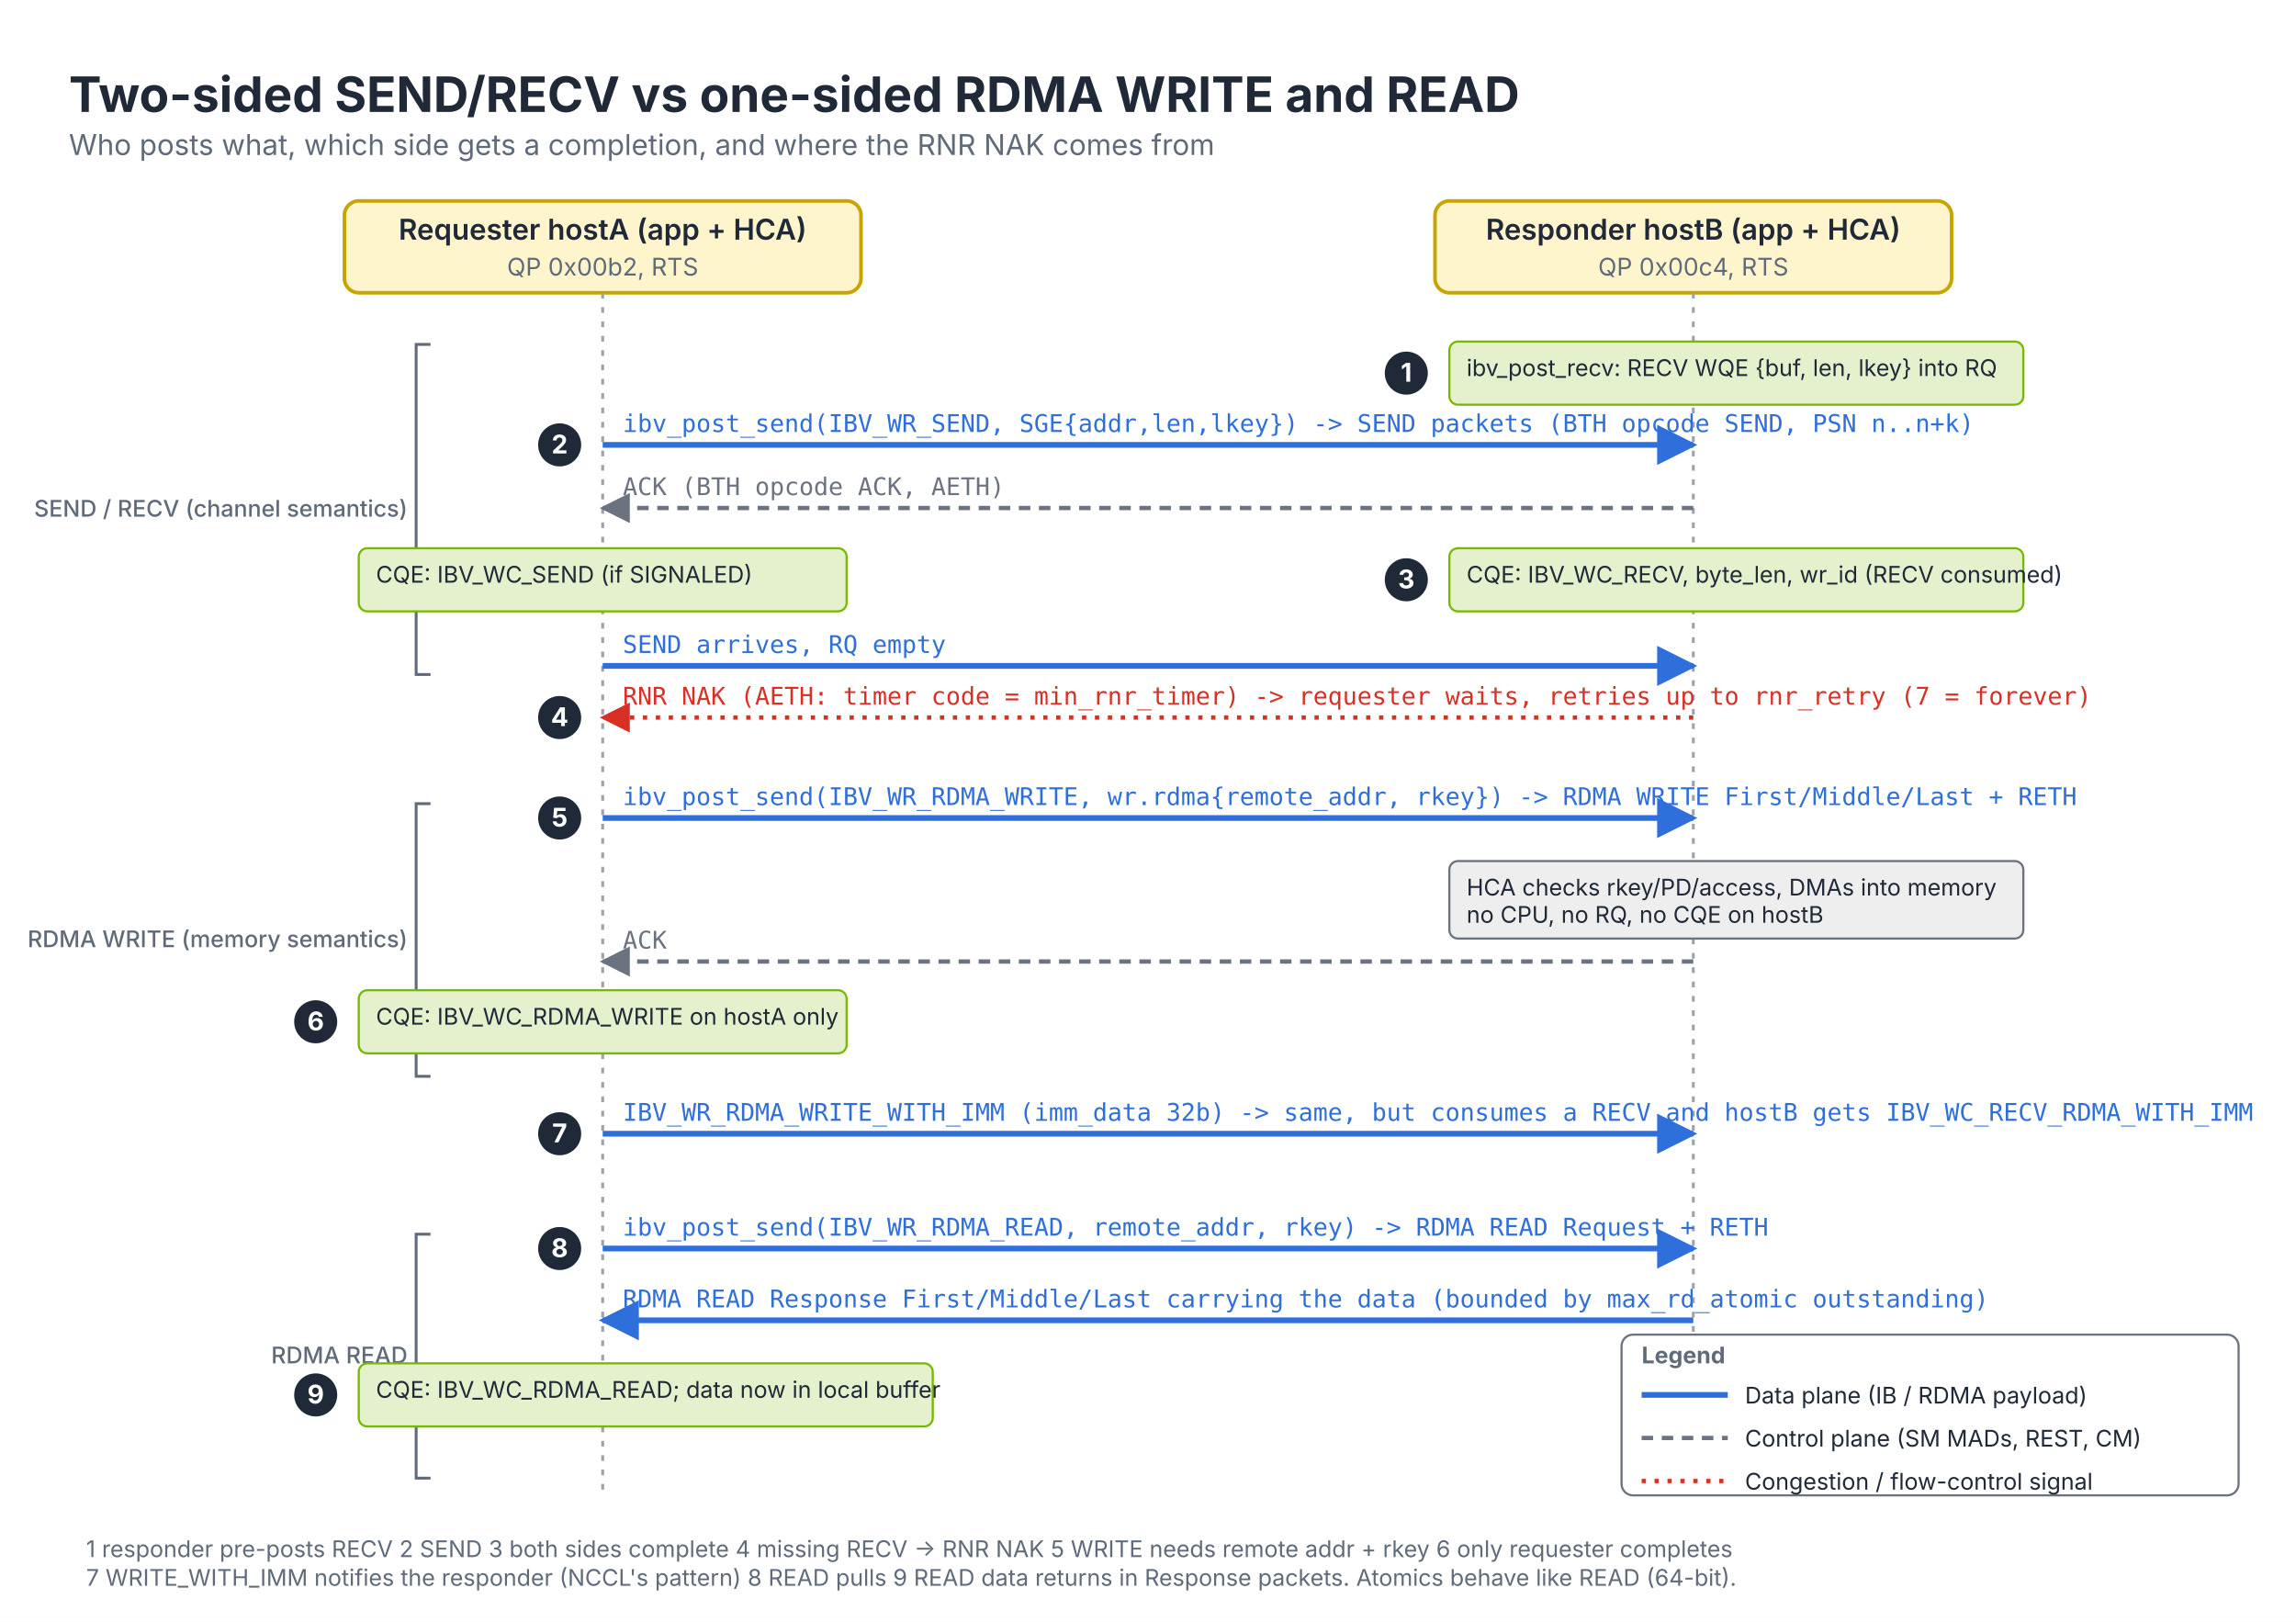
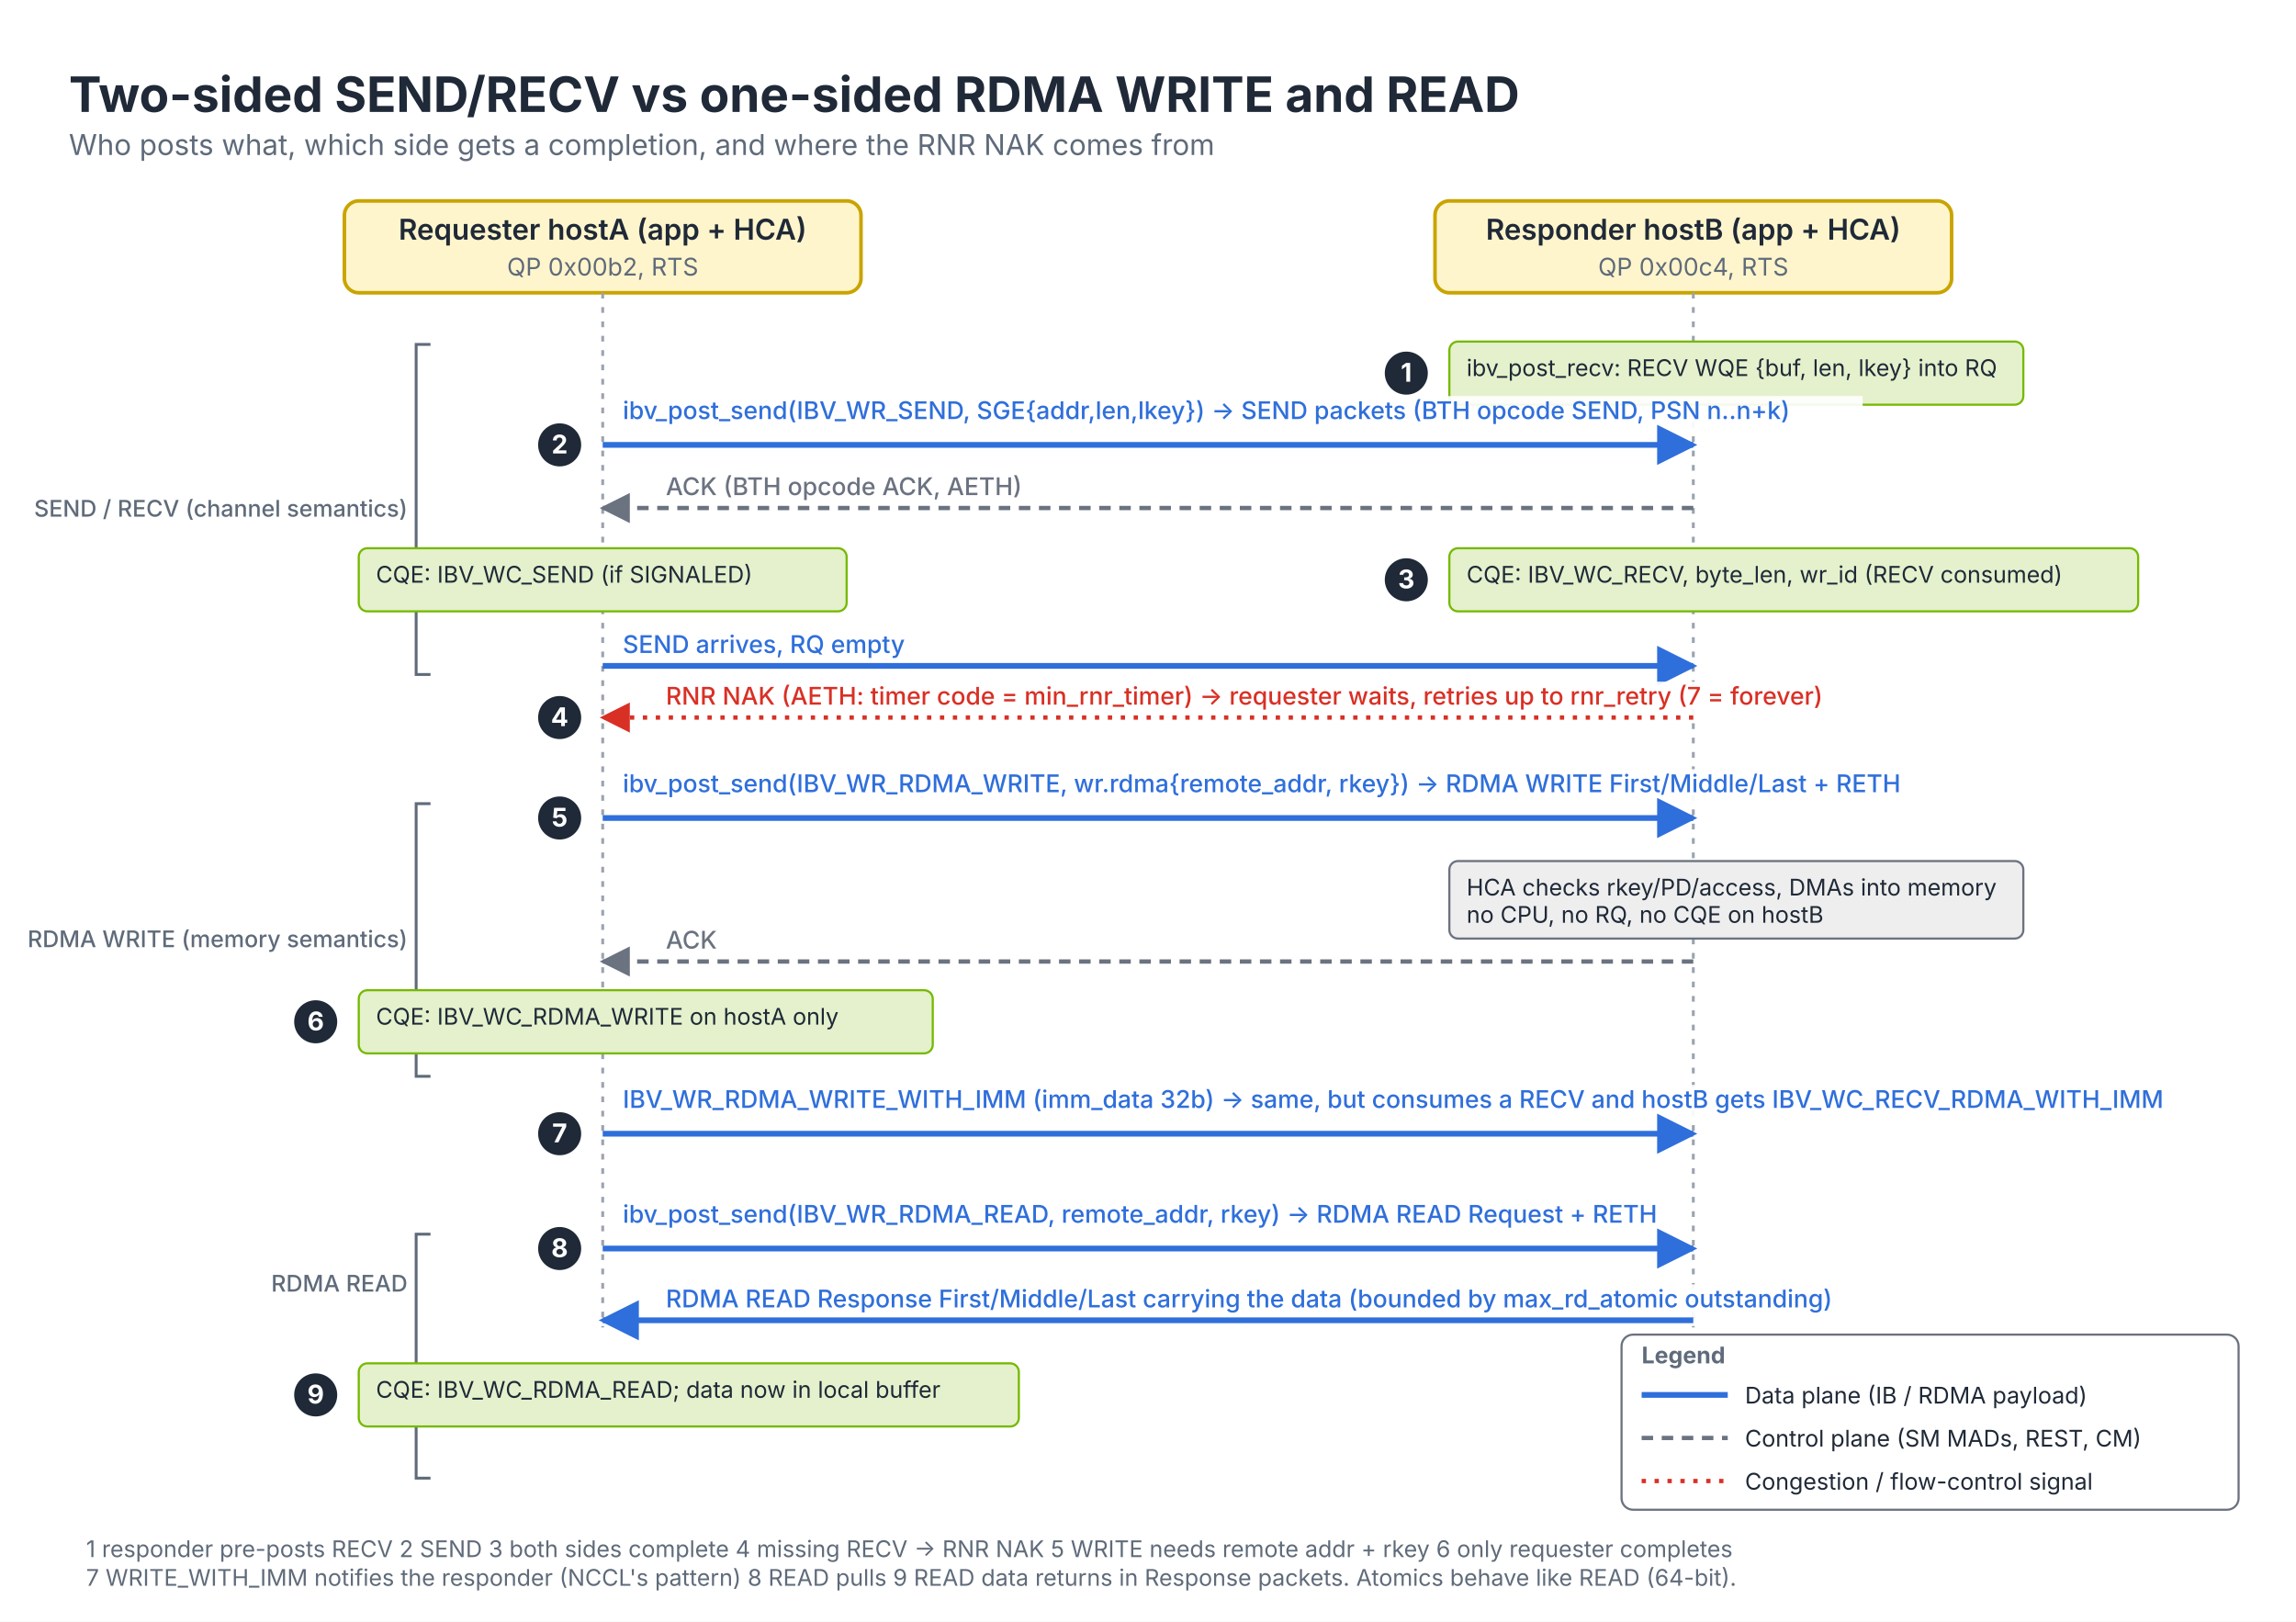
<svg xmlns="http://www.w3.org/2000/svg" viewBox="0 0 1600 1130" width="100%" role="img" aria-label="Sequence diagram comparing SEND/RECV where the responder must pre-post a receive and gets a CQE, with RDMA WRITE and READ where only the requester gets a completion and the responder CPU is idle">
  <defs>
    <marker id="arrow-blue" viewBox="0 0 10 10" refX="9" refY="5" markerWidth="7" markerHeight="7" orient="auto-start-reverse">
      <path d="M0,0 L10,5 L0,10 z" fill="#2f6fdb" />
    </marker>
    <marker id="arrow-orange" viewBox="0 0 10 10" refX="9" refY="5" markerWidth="7" markerHeight="7" orient="auto-start-reverse">
      <path d="M0,0 L10,5 L0,10 z" fill="#e07b00" />
    </marker>
    <marker id="arrow-gray" viewBox="0 0 10 10" refX="9" refY="5" markerWidth="7" markerHeight="7" orient="auto-start-reverse">
      <path d="M0,0 L10,5 L0,10 z" fill="#6b7280" />
    </marker>
    <marker id="arrow-red" viewBox="0 0 10 10" refX="9" refY="5" markerWidth="7" markerHeight="7" orient="auto-start-reverse">
      <path d="M0,0 L10,5 L0,10 z" fill="#d93025" />
    </marker>
    <marker id="arrow-purple" viewBox="0 0 10 10" refX="9" refY="5" markerWidth="7" markerHeight="7" orient="auto-start-reverse">
      <path d="M0,0 L10,5 L0,10 z" fill="#7a3fd1" />
    </marker>
    <marker id="arrow-dark" viewBox="0 0 10 10" refX="9" refY="5" markerWidth="7" markerHeight="7" orient="auto-start-reverse">
      <path d="M0,0 L10,5 L0,10 z" fill="#1f2937" />
    </marker>
    <marker id="arrow-green" viewBox="0 0 10 10" refX="9" refY="5" markerWidth="7" markerHeight="7" orient="auto-start-reverse">
      <path d="M0,0 L10,5 L0,10 z" fill="#76b900" />
    </marker>
    <marker id="arrow-yellow" viewBox="0 0 10 10" refX="9" refY="5" markerWidth="7" markerHeight="7" orient="auto-start-reverse">
      <path d="M0,0 L10,5 L0,10 z" fill="#c9a400" />
    </marker>
  </defs>
  <rect x="0" y="0" width="1600" height="1130" fill="#ffffff" />
  <text x="48" y="78" font-family="Inter, 'Segoe UI', Helvetica, Arial, sans-serif" font-size="34" font-weight="700" fill="#1f2937">Two-sided SEND/RECV vs one-sided RDMA WRITE and READ</text>
  <text x="48" y="108" font-family="Inter, 'Segoe UI', Helvetica, Arial, sans-serif" font-size="20" fill="#5f6b7a">Who posts what, which side gets a completion, and where the RNR NAK comes from</text>
  <g>
    <rect x="240.0" y="140" width="360" height="64" rx="10" fill="#fff5cc" stroke="#c9a400" stroke-width="2.5" fill-opacity="1.0" />
  </g>
  <text x="420.0" y="167.0" font-family="Inter, 'Segoe UI', Helvetica, Arial, sans-serif" font-size="20" font-weight="600" fill="#1f2937" text-anchor="middle">Requester hostA (app + HCA)</text>
  <text x="420.0" y="192.0" font-family="Inter, 'Segoe UI', Helvetica, Arial, sans-serif" font-size="17" font-weight="400" fill="#5f6b7a" text-anchor="middle">QP 0x00b2, RTS</text>
  <g>
    <rect x="1000.0" y="140" width="360" height="64" rx="10" fill="#fff5cc" stroke="#c9a400" stroke-width="2.5" fill-opacity="1.0" />
  </g>
  <text x="1180.0" y="167.0" font-family="Inter, 'Segoe UI', Helvetica, Arial, sans-serif" font-size="20" font-weight="600" fill="#1f2937" text-anchor="middle">Responder hostB (app + HCA)</text>
  <text x="1180.0" y="192.0" font-family="Inter, 'Segoe UI', Helvetica, Arial, sans-serif" font-size="17" font-weight="400" fill="#5f6b7a" text-anchor="middle">QP 0x00c4, RTS</text>
-   <line x1="420" y1="204" x2="420" y2="1040" stroke="#9ca3af" stroke-width="2" stroke-dasharray="4 6" />
-   <line x1="1180" y1="204" x2="1180" y2="1040" stroke="#9ca3af" stroke-width="2" stroke-dasharray="4 6" />
+   <line x1="420" y1="204" x2="420" y2="925" stroke="#9ca3af" stroke-width="2" stroke-dasharray="4 6" />
+   <line x1="1180" y1="204" x2="1180" y2="925" stroke="#9ca3af" stroke-width="2" stroke-dasharray="4 6" />
  <path d="M300,240 h-10 v230 h10" fill="none" stroke="#5f6b7a" stroke-width="2" />
  <text x="284" y="360.0" font-family="Inter, 'Segoe UI', Helvetica, Arial, sans-serif" font-size="16" font-weight="500" fill="#5f6b7a" text-anchor="end">SEND / RECV (channel semantics)</text>
  <g>
    <rect x="1010" y="238" width="400" height="44" rx="6" fill="#e4f1cc" stroke="#76b900" stroke-width="1.5" fill-opacity="1.0" />
  </g>
  <text x="1022" y="262" font-family="Inter, 'Segoe UI', Helvetica, Arial, sans-serif" font-size="16" font-weight="400" fill="#1f2937" text-anchor="start">ibv_post_recv: RECV WQE {buf, len, lkey} into RQ</text>
  <circle cx="980" cy="260" r="16" fill="#1f2937" stroke="#ffffff" stroke-width="2" />
  <text x="980" y="266" font-family="Inter, 'Segoe UI', Helvetica, Arial, sans-serif" font-size="18" font-weight="700" fill="#ffffff" text-anchor="middle">1</text>
+   <rect x="430" y="276" width="868" height="23" fill="#ffffff" fill-opacity="0.92" />
  <line x1="420" y1="310" x2="1180" y2="310" stroke="#2f6fdb" stroke-width="4" marker-end="url(#arrow-blue)" />
-   <text x="434" y="301" font-family="'JetBrains Mono', Consolas, monospace" font-size="17" font-weight="500" fill="#2f6fdb" text-anchor="start">ibv_post_send(IBV_WR_SEND, SGE{addr,len,lkey}) -&gt; SEND packets (BTH opcode SEND, PSN n..n+k)</text>
+   <text x="434" y="292" font-family="Inter, 'Segoe UI', Helvetica, Arial, sans-serif" font-size="17" font-weight="500" fill="#2f6fdb" text-anchor="start">ibv_post_send(IBV_WR_SEND, SGE{addr,len,lkey}) -&gt; SEND packets (BTH opcode SEND, PSN n..n+k)</text>
  <circle cx="390" cy="310" r="16" fill="#1f2937" stroke="#ffffff" stroke-width="2" />
  <text x="390" y="316" font-family="Inter, 'Segoe UI', Helvetica, Arial, sans-serif" font-size="18" font-weight="700" fill="#ffffff" text-anchor="middle">2</text>
+   <rect x="460" y="329" width="251" height="23" fill="#ffffff" fill-opacity="0.92" />
  <line x1="1180" y1="354" x2="420" y2="354" stroke="#6b7280" stroke-width="3" stroke-dasharray="8 6" marker-end="url(#arrow-gray)" />
-   <text x="434" y="345" font-family="'JetBrains Mono', Consolas, monospace" font-size="17" font-weight="500" fill="#6b7280" text-anchor="start">ACK (BTH opcode ACK, AETH)</text>
+   <text x="464" y="345" font-family="Inter, 'Segoe UI', Helvetica, Arial, sans-serif" font-size="17" font-weight="500" fill="#6b7280" text-anchor="start">ACK (BTH opcode ACK, AETH)</text>
  <g>
-     <rect x="1010" y="382" width="400" height="44" rx="6" fill="#e4f1cc" stroke="#76b900" stroke-width="1.5" fill-opacity="1.0" />
+     <rect x="1010" y="382" width="480" height="44" rx="6" fill="#e4f1cc" stroke="#76b900" stroke-width="1.5" fill-opacity="1.0" />
  </g>
  <text x="1022" y="406" font-family="Inter, 'Segoe UI', Helvetica, Arial, sans-serif" font-size="16" font-weight="400" fill="#1f2937" text-anchor="start">CQE: IBV_WC_RECV, byte_len, wr_id (RECV consumed)</text>
  <circle cx="980" cy="404" r="16" fill="#1f2937" stroke="#ffffff" stroke-width="2" />
  <text x="980" y="410" font-family="Inter, 'Segoe UI', Helvetica, Arial, sans-serif" font-size="18" font-weight="700" fill="#ffffff" text-anchor="middle">3</text>
  <g>
    <rect x="250" y="382" width="340" height="44" rx="6" fill="#e4f1cc" stroke="#76b900" stroke-width="1.5" fill-opacity="1.0" />
  </g>
  <text x="262" y="406" font-family="Inter, 'Segoe UI', Helvetica, Arial, sans-serif" font-size="16" font-weight="400" fill="#1f2937" text-anchor="start">CQE: IBV_WC_SEND (if SIGNALED)</text>
+   <rect x="430" y="439" width="214" height="23" fill="#ffffff" fill-opacity="0.92" />
  <line x1="420" y1="464" x2="1180" y2="464" stroke="#2f6fdb" stroke-width="4" marker-end="url(#arrow-blue)" />
-   <text x="434" y="455" font-family="'JetBrains Mono', Consolas, monospace" font-size="17" font-weight="500" fill="#2f6fdb" text-anchor="start">SEND arrives, RQ empty</text>
+   <text x="434" y="455" font-family="Inter, 'Segoe UI', Helvetica, Arial, sans-serif" font-size="17" font-weight="500" fill="#2f6fdb" text-anchor="start">SEND arrives, RQ empty</text>
+   <rect x="460" y="475" width="943" height="23" fill="#ffffff" fill-opacity="0.92" />
  <line x1="1180" y1="500" x2="420" y2="500" stroke="#d93025" stroke-width="3" stroke-dasharray="3 6" marker-end="url(#arrow-red)" />
-   <text x="434" y="491" font-family="'JetBrains Mono', Consolas, monospace" font-size="17" font-weight="500" fill="#d93025" text-anchor="start">RNR NAK (AETH: timer code = min_rnr_timer) -&gt; requester waits, retries up to rnr_retry (7 = forever)</text>
+   <text x="464" y="491" font-family="Inter, 'Segoe UI', Helvetica, Arial, sans-serif" font-size="17" font-weight="500" fill="#d93025" text-anchor="start">RNR NAK (AETH: timer code = min_rnr_timer) -&gt; requester waits, retries up to rnr_retry (7 = forever)</text>
  <circle cx="390" cy="500" r="16" fill="#1f2937" stroke="#ffffff" stroke-width="2" />
  <text x="390" y="506" font-family="Inter, 'Segoe UI', Helvetica, Arial, sans-serif" font-size="18" font-weight="700" fill="#ffffff" text-anchor="middle">4</text>
  <path d="M300,560 h-10 v190 h10" fill="none" stroke="#5f6b7a" stroke-width="2" />
  <text x="284" y="660.0" font-family="Inter, 'Segoe UI', Helvetica, Arial, sans-serif" font-size="16" font-weight="500" fill="#5f6b7a" text-anchor="end">RDMA WRITE (memory semantics)</text>
+   <rect x="430" y="536" width="934" height="23" fill="#ffffff" fill-opacity="0.92" />
  <line x1="420" y1="570" x2="1180" y2="570" stroke="#2f6fdb" stroke-width="4" marker-end="url(#arrow-blue)" />
-   <text x="434" y="561" font-family="'JetBrains Mono', Consolas, monospace" font-size="17" font-weight="500" fill="#2f6fdb" text-anchor="start">ibv_post_send(IBV_WR_RDMA_WRITE, wr.rdma{remote_addr, rkey}) -&gt; RDMA WRITE First/Middle/Last + RETH</text>
+   <text x="434" y="552" font-family="Inter, 'Segoe UI', Helvetica, Arial, sans-serif" font-size="17" font-weight="500" fill="#2f6fdb" text-anchor="start">ibv_post_send(IBV_WR_RDMA_WRITE, wr.rdma{remote_addr, rkey}) -&gt; RDMA WRITE First/Middle/Last + RETH</text>
  <circle cx="390" cy="570" r="16" fill="#1f2937" stroke="#ffffff" stroke-width="2" />
  <text x="390" y="576" font-family="Inter, 'Segoe UI', Helvetica, Arial, sans-serif" font-size="18" font-weight="700" fill="#ffffff" text-anchor="middle">5</text>
  <g>
    <rect x="1010" y="600" width="400" height="54" rx="6" fill="#eeeeee" stroke="#6b7280" stroke-width="1.5" fill-opacity="1.0" />
  </g>
  <text x="1022" y="624" font-family="Inter, 'Segoe UI', Helvetica, Arial, sans-serif" font-size="16" font-weight="400" fill="#1f2937" text-anchor="start">HCA checks rkey/PD/access, DMAs into memory</text>
  <text x="1022" y="643" font-family="Inter, 'Segoe UI', Helvetica, Arial, sans-serif" font-size="16" font-weight="400" fill="#1f2937" text-anchor="start">no CPU, no RQ, no CQE on hostB</text>
+   <rect x="460" y="645" width="36" height="23" fill="#ffffff" fill-opacity="0.92" />
  <line x1="1180" y1="670" x2="420" y2="670" stroke="#6b7280" stroke-width="3" stroke-dasharray="8 6" marker-end="url(#arrow-gray)" />
-   <text x="434" y="661" font-family="'JetBrains Mono', Consolas, monospace" font-size="17" font-weight="500" fill="#6b7280" text-anchor="start">ACK</text>
+   <text x="464" y="661" font-family="Inter, 'Segoe UI', Helvetica, Arial, sans-serif" font-size="17" font-weight="500" fill="#6b7280" text-anchor="start">ACK</text>
  <g>
-     <rect x="250" y="690" width="340" height="44" rx="6" fill="#e4f1cc" stroke="#76b900" stroke-width="1.5" fill-opacity="1.0" />
+     <rect x="250" y="690" width="400" height="44" rx="6" fill="#e4f1cc" stroke="#76b900" stroke-width="1.5" fill-opacity="1.0" />
  </g>
  <text x="262" y="714" font-family="Inter, 'Segoe UI', Helvetica, Arial, sans-serif" font-size="16" font-weight="400" fill="#1f2937" text-anchor="start">CQE: IBV_WC_RDMA_WRITE on hostA only</text>
  <circle cx="220" cy="712" r="16" fill="#1f2937" stroke="#ffffff" stroke-width="2" />
  <text x="220" y="718" font-family="Inter, 'Segoe UI', Helvetica, Arial, sans-serif" font-size="18" font-weight="700" fill="#ffffff" text-anchor="middle">6</text>
+   <rect x="430" y="756" width="1046" height="23" fill="#ffffff" fill-opacity="0.92" />
  <line x1="420" y1="790" x2="1180" y2="790" stroke="#2f6fdb" stroke-width="4" marker-end="url(#arrow-blue)" />
-   <text x="434" y="781" font-family="'JetBrains Mono', Consolas, monospace" font-size="17" font-weight="500" fill="#2f6fdb" text-anchor="start">IBV_WR_RDMA_WRITE_WITH_IMM (imm_data 32b) -&gt; same, but consumes a RECV and hostB gets IBV_WC_RECV_RDMA_WITH_IMM</text>
+   <text x="434" y="772" font-family="Inter, 'Segoe UI', Helvetica, Arial, sans-serif" font-size="17" font-weight="500" fill="#2f6fdb" text-anchor="start">IBV_WR_RDMA_WRITE_WITH_IMM (imm_data 32b) -&gt; same, but consumes a RECV and hostB gets IBV_WC_RECV_RDMA_WITH_IMM</text>
  <circle cx="390" cy="790" r="16" fill="#1f2937" stroke="#ffffff" stroke-width="2" />
  <text x="390" y="796" font-family="Inter, 'Segoe UI', Helvetica, Arial, sans-serif" font-size="18" font-weight="700" fill="#ffffff" text-anchor="middle">7</text>
  <path d="M300,860 h-10 v170 h10" fill="none" stroke="#5f6b7a" stroke-width="2" />
-   <text x="284" y="950.0" font-family="Inter, 'Segoe UI', Helvetica, Arial, sans-serif" font-size="16" font-weight="500" fill="#5f6b7a" text-anchor="end">RDMA READ</text>
+   <text x="284" y="900" font-family="Inter, 'Segoe UI', Helvetica, Arial, sans-serif" font-size="16" font-weight="500" fill="#5f6b7a" text-anchor="end">RDMA READ</text>
+   <rect x="430" y="836" width="737" height="23" fill="#ffffff" fill-opacity="0.92" />
  <line x1="420" y1="870" x2="1180" y2="870" stroke="#2f6fdb" stroke-width="4" marker-end="url(#arrow-blue)" />
-   <text x="434" y="861" font-family="'JetBrains Mono', Consolas, monospace" font-size="17" font-weight="500" fill="#2f6fdb" text-anchor="start">ibv_post_send(IBV_WR_RDMA_READ, remote_addr, rkey) -&gt; RDMA READ Request + RETH</text>
+   <text x="434" y="852" font-family="Inter, 'Segoe UI', Helvetica, Arial, sans-serif" font-size="17" font-weight="500" fill="#2f6fdb" text-anchor="start">ibv_post_send(IBV_WR_RDMA_READ, remote_addr, rkey) -&gt; RDMA READ Request + RETH</text>
  <circle cx="390" cy="870" r="16" fill="#1f2937" stroke="#ffffff" stroke-width="2" />
  <text x="390" y="876" font-family="Inter, 'Segoe UI', Helvetica, Arial, sans-serif" font-size="18" font-weight="700" fill="#ffffff" text-anchor="middle">8</text>
+   <rect x="460" y="895" width="878" height="23" fill="#ffffff" fill-opacity="0.92" />
  <line x1="1180" y1="920" x2="420" y2="920" stroke="#2f6fdb" stroke-width="4" marker-end="url(#arrow-blue)" />
-   <text x="434" y="911" font-family="'JetBrains Mono', Consolas, monospace" font-size="17" font-weight="500" fill="#2f6fdb" text-anchor="start">RDMA READ Response First/Middle/Last carrying the data (bounded by max_rd_atomic outstanding)</text>
+   <text x="464" y="911" font-family="Inter, 'Segoe UI', Helvetica, Arial, sans-serif" font-size="17" font-weight="500" fill="#2f6fdb" text-anchor="start">RDMA READ Response First/Middle/Last carrying the data (bounded by max_rd_atomic outstanding)</text>
  <g>
-     <rect x="250" y="950" width="400" height="44" rx="6" fill="#e4f1cc" stroke="#76b900" stroke-width="1.5" fill-opacity="1.0" />
+     <rect x="250" y="950" width="460" height="44" rx="6" fill="#e4f1cc" stroke="#76b900" stroke-width="1.5" fill-opacity="1.0" />
  </g>
  <text x="262" y="974" font-family="Inter, 'Segoe UI', Helvetica, Arial, sans-serif" font-size="16" font-weight="400" fill="#1f2937" text-anchor="start">CQE: IBV_WC_RDMA_READ; data now in local buffer</text>
  <circle cx="220" cy="972" r="16" fill="#1f2937" stroke="#ffffff" stroke-width="2" />
  <text x="220" y="978" font-family="Inter, 'Segoe UI', Helvetica, Arial, sans-serif" font-size="18" font-weight="700" fill="#ffffff" text-anchor="middle">9</text>
  <text x="60" y="1085" font-family="Inter, 'Segoe UI', Helvetica, Arial, sans-serif" font-size="16" font-weight="400" fill="#5f6b7a" text-anchor="start">1 responder pre-posts RECV  2 SEND  3 both sides complete  4 missing RECV -&gt; RNR NAK  5 WRITE needs remote addr + rkey  6 only requester completes</text>
  <text x="60" y="1105" font-family="Inter, 'Segoe UI', Helvetica, Arial, sans-serif" font-size="16" font-weight="400" fill="#5f6b7a" text-anchor="start">7 WRITE_WITH_IMM notifies the responder (NCCL's pattern)  8 READ pulls  9 READ data returns in Response packets. Atomics behave like READ (64-bit).</text>
  <g>
-     <rect x="1130" y="930" width="430" height="112" rx="8" fill="#ffffff" stroke="#6b7280" stroke-width="1.5" fill-opacity="1.0" />
+     <rect x="1130" y="930" width="430" height="122" rx="8" fill="#ffffff" stroke="#6b7280" stroke-width="1.5" fill-opacity="1.0" />
  </g>
  <text x="1144" y="950" font-family="Inter, 'Segoe UI', Helvetica, Arial, sans-serif" font-size="16" font-weight="700" fill="#5f6b7a" text-anchor="start">Legend</text>
  <line x1="1144" y1="972" x2="1204" y2="972" stroke="#2f6fdb" stroke-width="4" />
  <text x="1216" y="978" font-family="Inter, 'Segoe UI', Helvetica, Arial, sans-serif" font-size="16" font-weight="400" fill="#1f2937" text-anchor="start">Data plane (IB / RDMA payload)</text>
  <line x1="1144" y1="1002" x2="1204" y2="1002" stroke="#6b7280" stroke-width="3" stroke-dasharray="8 6" />
  <text x="1216" y="1008" font-family="Inter, 'Segoe UI', Helvetica, Arial, sans-serif" font-size="16" font-weight="400" fill="#1f2937" text-anchor="start">Control plane (SM MADs, REST, CM)</text>
  <line x1="1144" y1="1032" x2="1204" y2="1032" stroke="#d93025" stroke-width="3" stroke-dasharray="3 6" />
  <text x="1216" y="1038" font-family="Inter, 'Segoe UI', Helvetica, Arial, sans-serif" font-size="16" font-weight="400" fill="#1f2937" text-anchor="start">Congestion / flow-control signal</text>
</svg>
